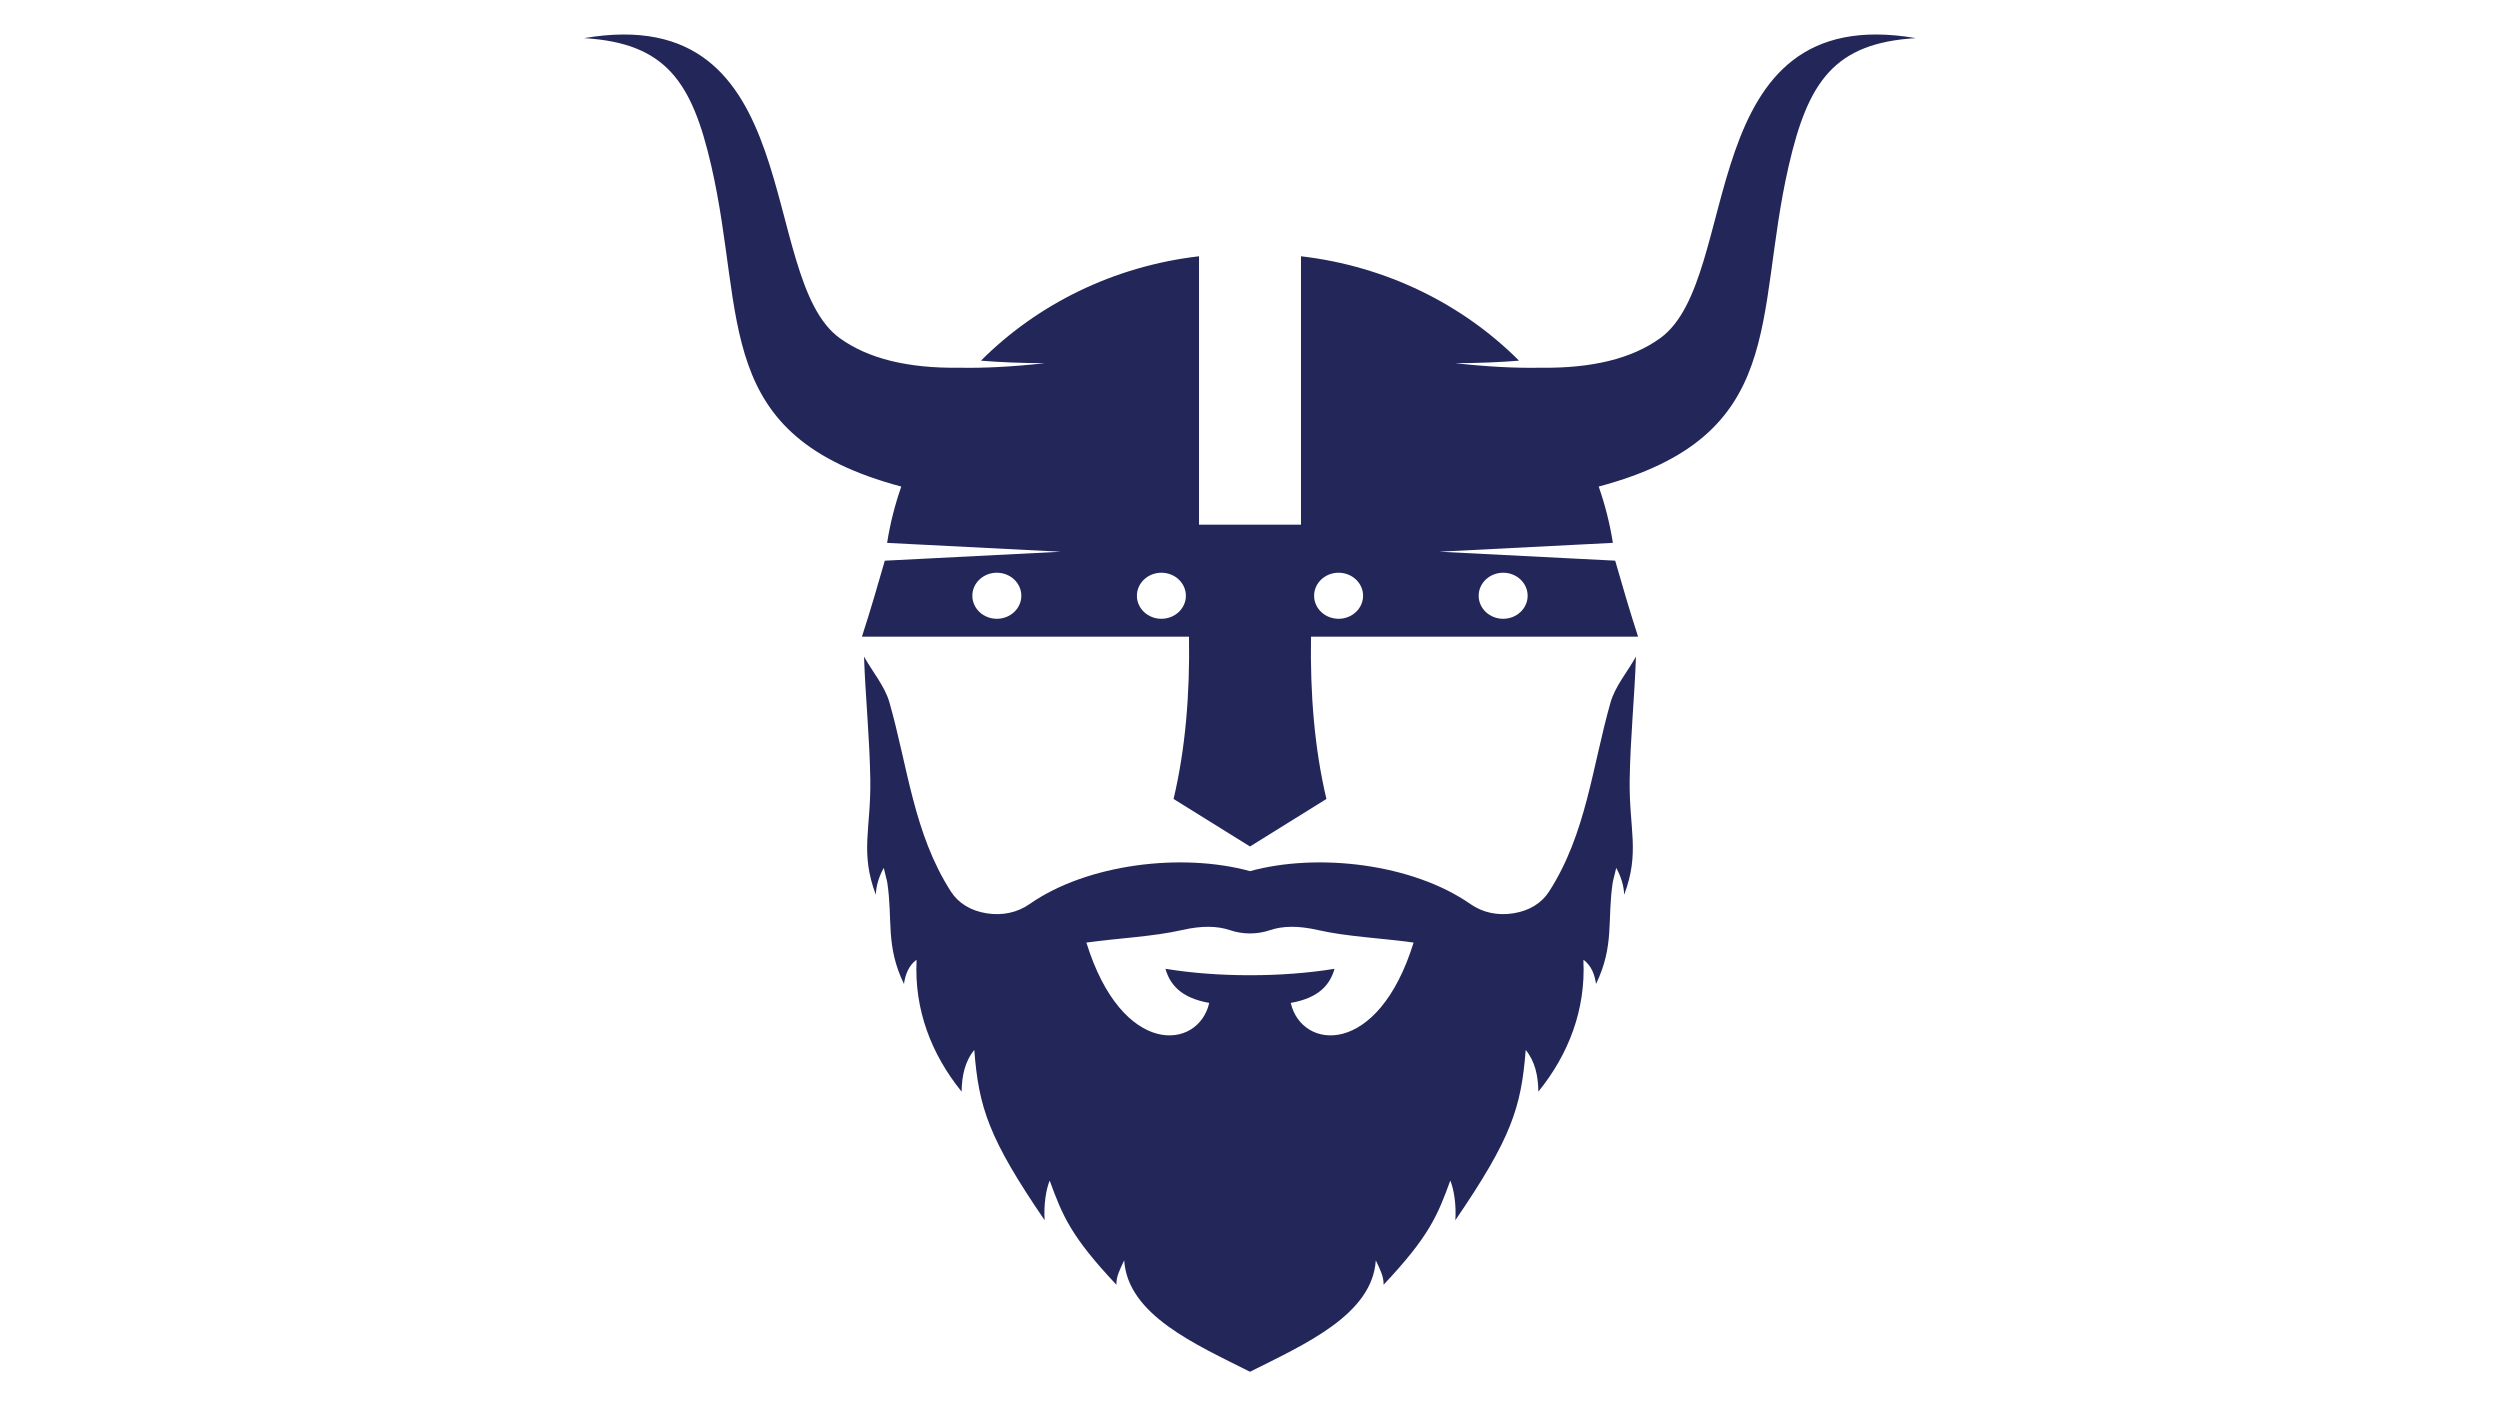
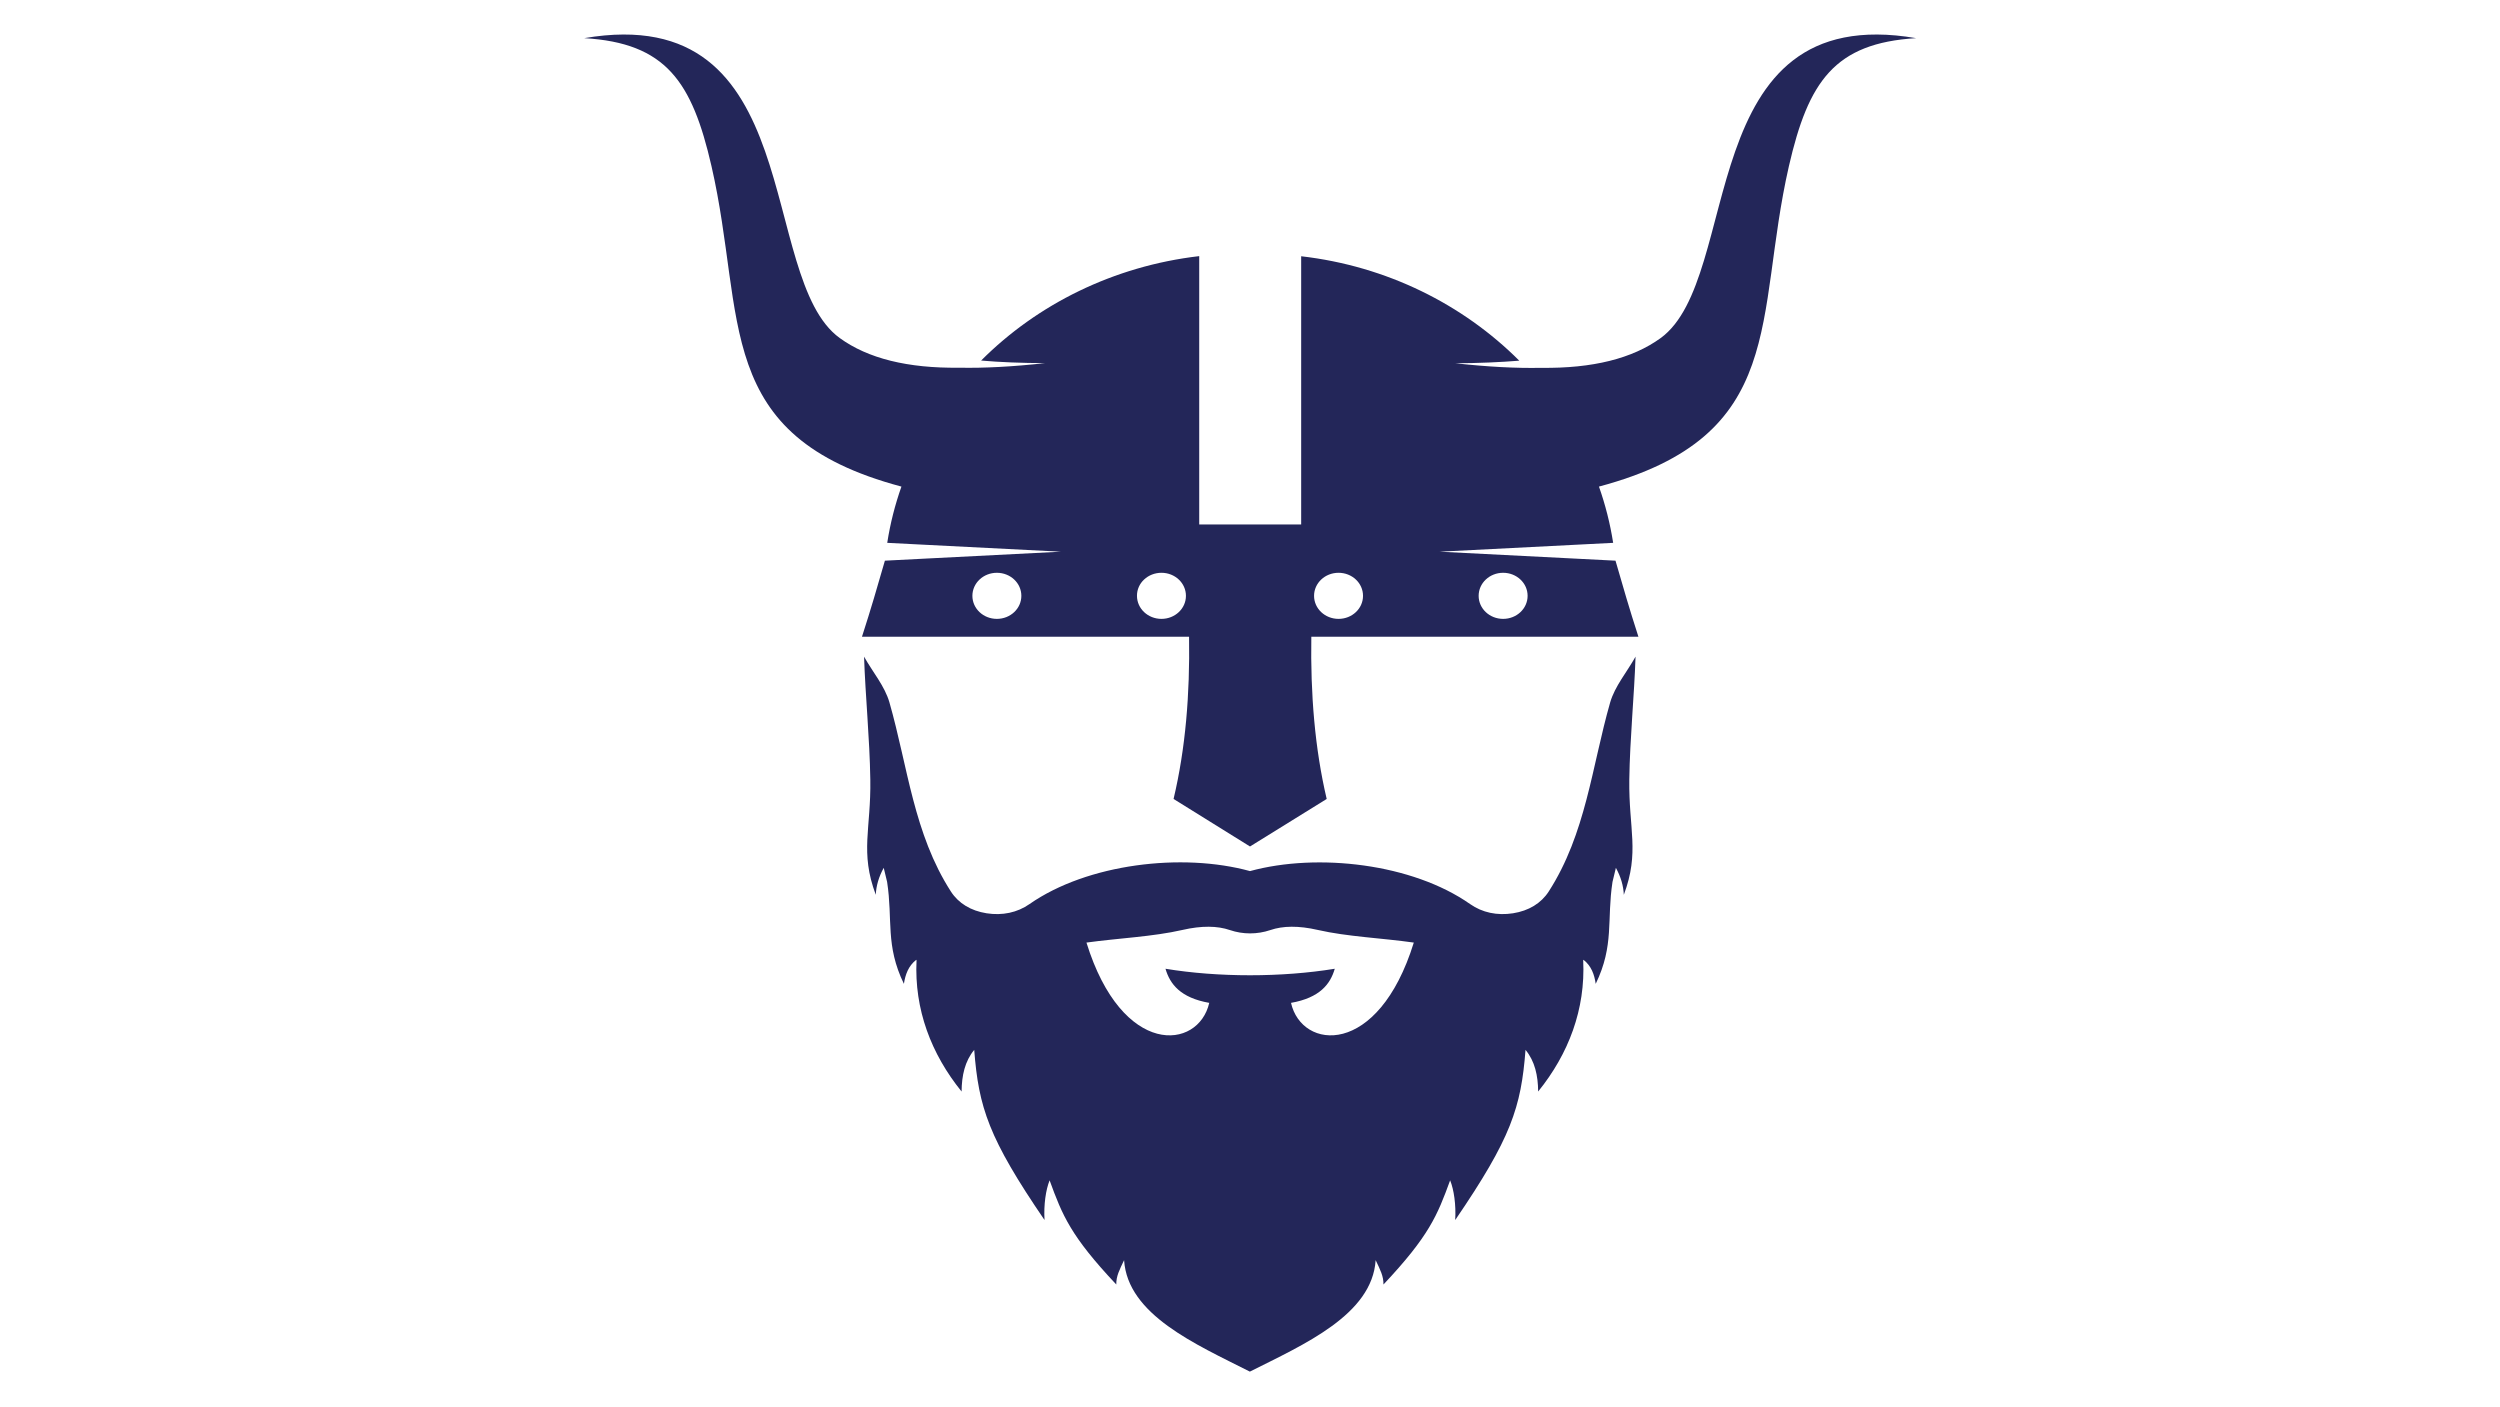
<svg xmlns="http://www.w3.org/2000/svg" version="1.1" id="Layer_1" x="0px" y="0px" viewBox="0 0 1920 1080" style="enable-background:new 0 0 1920 1080;" xml:space="preserve">
  <style type="text/css">
	.st0{fill-rule:evenodd;clip-rule:evenodd;fill:#232659;}
</style>
  <g>
-     <path class="st0" d="M891.95,439.85c10.39,0,18.81,7.92,18.81,17.69c0,9.77-8.42,17.69-18.81,17.69   c-10.38,0-18.81-7.92-18.81-17.69C873.14,447.77,881.57,439.85,891.95,439.85L891.95,439.85z M765.57,439.85   c10.38,0,18.81,7.92,18.81,17.69c0,9.77-8.42,17.69-18.81,17.69c-10.39,0-18.81-7.92-18.81-17.69   C746.76,447.77,755.18,439.85,765.57,439.85L765.57,439.85z M1028.04,439.85c-10.38,0-18.81,7.92-18.81,17.69   c0,9.77,8.42,17.69,18.81,17.69c10.39,0,18.81-7.92,18.81-17.69C1046.85,447.77,1038.43,439.85,1028.04,439.85L1028.04,439.85z    M1154.43,439.85c-10.39,0-18.81,7.92-18.81,17.69c0,9.77,8.42,17.69,18.81,17.69c10.38,0,18.8-7.92,18.8-17.69   C1173.23,447.77,1164.81,439.85,1154.43,439.85L1154.43,439.85z M913.15,488.98H661.96c7.28-22.58,11.38-36.95,17.57-58.37   l33.08-1.68l102.01-5.2l-102.01-5.2l-31.31-1.59c2.33-14.87,6.01-29.32,10.89-43.25C546.26,334.77,573.16,244.6,546.31,127.52   c-14.86-64.8-34.94-94.48-97.71-98.23c172.62-29.5,132.39,184.02,196.27,230.36c21.63,15.69,52.19,23.28,91.68,22.76   c19.26,0.39,41.22-0.76,65.86-3.47c-17.97-0.07-34.31-0.72-49.04-1.95c43.12-43.18,101.72-72.53,167.47-80.17v206.11h38.1h2.11   h38.11V196.82c65.75,7.65,124.35,36.99,167.47,80.17c-14.73,1.22-31.08,1.87-49.05,1.95c24.65,2.71,46.6,3.86,65.87,3.47   c39.48,0.51,70.04-7.07,91.68-22.76C1339,213.31,1298.78-0.21,1471.4,29.28c-62.76,3.75-82.85,33.43-97.71,98.23   c-26.85,117.09,0.05,207.25-145.89,246.16c4.88,13.94,8.56,28.39,10.89,43.25l-31.31,1.59l-102.01,5.2l102.01,5.2l33.08,1.68   c6.19,21.42,10.3,35.79,17.58,58.37h-251.19c-0.72,44.11,2.69,85.93,11.84,124.63L960,650.1l0,0l0,0l0,0l0,0l-58.69-36.49   C910.45,574.91,913.87,533.08,913.15,488.98L913.15,488.98L913.15,488.98z" />
-     <path class="st0" d="M960,748.98c-22.48,0-44.96-1.65-64.93-4.95c3.37,11.81,11.53,22.31,33.62,26.2   c-8.28,36.39-66.94,42.2-94.35-46.34c24.59-3.44,51.04-4.48,73.71-9.66c14.81-3.39,26.86-3.16,36.47,0.1   c10.04,3.41,20.92,3.41,30.96,0c9.6-3.26,21.66-3.49,36.46-0.1c22.67,5.18,49.12,6.22,73.71,9.66   c-27.41,88.53-86.07,82.73-94.35,46.34c22.09-3.89,30.25-14.38,33.62-26.2C1004.96,747.32,982.48,748.98,960,748.98L960,748.98   L960,748.98z M960,669.03c-52.03-14.27-124.84-5.72-169.26,25.27c-9.44,6.59-20.86,9.05-33.01,7.12   c-12.15-1.93-21.64-7.71-27.43-16.71c-28.57-44.44-33.14-95.88-47.2-145.21c-3.58-12.57-13.01-23.49-19.52-35.23   c0.99,30.26,4.32,62.25,4.81,94.44c0.58,38.17-8.08,55.61,4.24,88.48c0.26-6.89,2.28-13.77,6.1-20.66   c0.83,3.62,1.7,7.22,2.63,10.81c4.5,29.2-1.48,48.6,12.88,78.34c1.06-7.19,3.41-13.74,9.45-18.47l0.24,0.46   c-1.81,37.53,11.17,71.79,34.6,100.72c0.14-12.2,2.55-23.29,9.72-32.02c3.41,44.22,10.99,67.72,54.02,130.74   c-0.74-11.79,1.01-23.35,3.88-30.45c9.83,26.89,16.12,42.72,51.23,80.01c-0.08-6.51,2.54-11.31,6-18.73   c2.7,41.88,54.82,64.55,96.61,85.57c41.79-21.02,93.92-43.69,96.62-85.57c3.47,7.42,6.08,12.22,6,18.73   c35.11-37.28,41.4-53.12,51.23-80.01c2.87,7.1,4.62,18.66,3.88,30.45c43.03-63.01,50.6-86.52,54.02-130.74   c7.17,8.73,9.58,19.81,9.72,32.02c23.43-28.92,36.41-63.18,34.6-100.72l0.24-0.46c6.04,4.73,8.4,11.28,9.45,18.47   c14.36-29.74,8.38-49.13,12.88-78.34c0.93-3.58,1.8-7.19,2.63-10.81c3.81,6.89,5.84,13.78,6.1,20.66   c12.32-32.87,3.67-50.31,4.24-88.48c0.49-32.19,3.82-64.18,4.81-94.44c-6.51,11.74-15.94,22.66-19.52,35.23   c-14.05,49.34-18.62,100.77-47.2,145.21c-5.79,9-15.28,14.79-27.42,16.71c-12.15,1.93-23.57-0.54-33.01-7.12   C1084.84,663.31,1012.03,654.76,960,669.03L960,669.03L960,669.03z" />
+     <path class="st0" d="M892,439.9c10.4,0,18.8,7.9,18.8,17.7s-8.4,17.7-18.8,17.7c-10.4,0-18.8-7.9-18.8-17.7   C873.1,447.8,881.6,439.9,892,439.9L892,439.9z M765.6,439.9c10.4,0,18.8,7.9,18.8,17.7s-8.4,17.7-18.8,17.7s-18.8-7.9-18.8-17.7   C746.8,447.8,755.2,439.9,765.6,439.9L765.6,439.9z M1028,439.9c-10.4,0-18.8,7.9-18.8,17.7s8.4,17.7,18.8,17.7s18.8-7.9,18.8-17.7   C1046.8,447.8,1038.4,439.9,1028,439.9L1028,439.9z M1154.4,439.9c-10.4,0-18.8,7.9-18.8,17.7s8.4,17.7,18.8,17.7   c10.4,0,18.8-7.9,18.8-17.7C1173.2,447.8,1164.8,439.9,1154.4,439.9L1154.4,439.9z M913.2,489H662c7.3-22.6,11.4-37,17.6-58.4   l33.1-1.7l102-5.2l-102-5.2l-31.3-1.6c2.3-14.9,6-29.3,10.9-43.2c-145.9-38.9-119-129.1-145.9-246.2   c-14.9-64.8-34.9-94.5-97.7-98.2C621.2-0.2,581,213.3,644.9,259.6c21.6,15.7,52.2,23.3,91.7,22.8c19.3,0.4,41.2-0.8,65.9-3.5   c-18-0.1-34.3-0.7-49-2c43.1-43.2,101.7-72.5,167.5-80.2v206.1h38.1h2.1h38.1V196.8c65.8,7.6,124.3,37,167.5,80.2   c-14.7,1.2-31.1,1.9-49.1,2c24.7,2.7,46.6,3.9,65.9,3.5c39.5,0.5,70-7.1,91.7-22.8c63.9-46.3,23.7-259.9,196.3-230.4   c-62.8,3.8-82.8,33.4-97.7,98.2c-26.8,117.1,0.1,207.2-145.9,246.2c4.9,13.9,8.6,28.4,10.9,43.2l-31.3,1.6l-102,5.2l102,5.2   l33.1,1.7c6.2,21.4,10.3,35.8,17.6,58.4h-251.2c-0.7,44.1,2.7,85.9,11.8,124.6L960,650.1l0,0l0,0l0,0l0,0l-58.7-36.5   C910.5,574.9,913.9,533.1,913.2,489L913.2,489L913.2,489z" />
+     <path class="st0" d="M960,749c-22.5,0-45-1.7-64.9-5c3.4,11.8,11.5,22.3,33.6,26.2c-8.3,36.4-66.9,42.2-94.3-46.3   c24.6-3.4,51-4.5,73.7-9.7c14.8-3.4,26.9-3.2,36.5,0.1c10,3.4,20.9,3.4,31,0c9.6-3.3,21.7-3.5,36.5-0.1c22.7,5.2,49.1,6.2,73.7,9.7   c-27.4,88.5-86.1,82.7-94.3,46.3c22.1-3.9,30.2-14.4,33.6-26.2C1005,747.3,982.5,749,960,749L960,749L960,749z M960,669   c-52-14.3-124.8-5.7-169.3,25.3c-9.4,6.6-20.9,9-33,7.1s-21.6-7.7-27.4-16.7c-28.6-44.4-33.1-95.9-47.2-145.2   c-3.6-12.6-13-23.5-19.5-35.2c1,30.3,4.3,62.3,4.8,94.4c0.6,38.2-8.1,55.6,4.2,88.5c0.3-6.9,2.3-13.8,6.1-20.7   c0.8,3.6,1.7,7.2,2.6,10.8c4.5,29.2-1.5,48.6,12.9,78.3c1.1-7.2,3.4-13.7,9.5-18.5l0.2,0.5c-1.8,37.5,11.2,71.8,34.6,100.7   c0.1-12.2,2.5-23.3,9.7-32c3.4,44.2,11,67.7,54,130.7c-0.7-11.8,1-23.3,3.9-30.5c9.8,26.9,16.1,42.7,51.2,80   c-0.1-6.5,2.5-11.3,6-18.7c2.7,41.9,54.8,64.5,96.6,85.6c41.8-21,93.9-43.7,96.6-85.6c3.5,7.4,6.1,12.2,6,18.7   c35.1-37.3,41.4-53.1,51.2-80c2.9,7.1,4.6,18.7,3.9,30.5c43-63,50.6-86.5,54-130.7c7.2,8.7,9.6,19.8,9.7,32   c23.4-28.9,36.4-63.2,34.6-100.7l0.2-0.5c6,4.7,8.4,11.3,9.4,18.5c14.4-29.7,8.4-49.1,12.9-78.3c0.9-3.6,1.8-7.2,2.6-10.8   c3.8,6.9,5.8,13.8,6.1,20.7c12.3-32.9,3.7-50.3,4.2-88.5c0.5-32.2,3.8-64.2,4.8-94.4c-6.5,11.7-15.9,22.7-19.5,35.2   c-14.1,49.3-18.6,100.8-47.2,145.2c-5.8,9-15.3,14.8-27.4,16.7c-12.2,1.9-23.6-0.5-33-7.1C1084.8,663.3,1012,654.8,960,669L960,669   L960,669z" />
  </g>
</svg>
